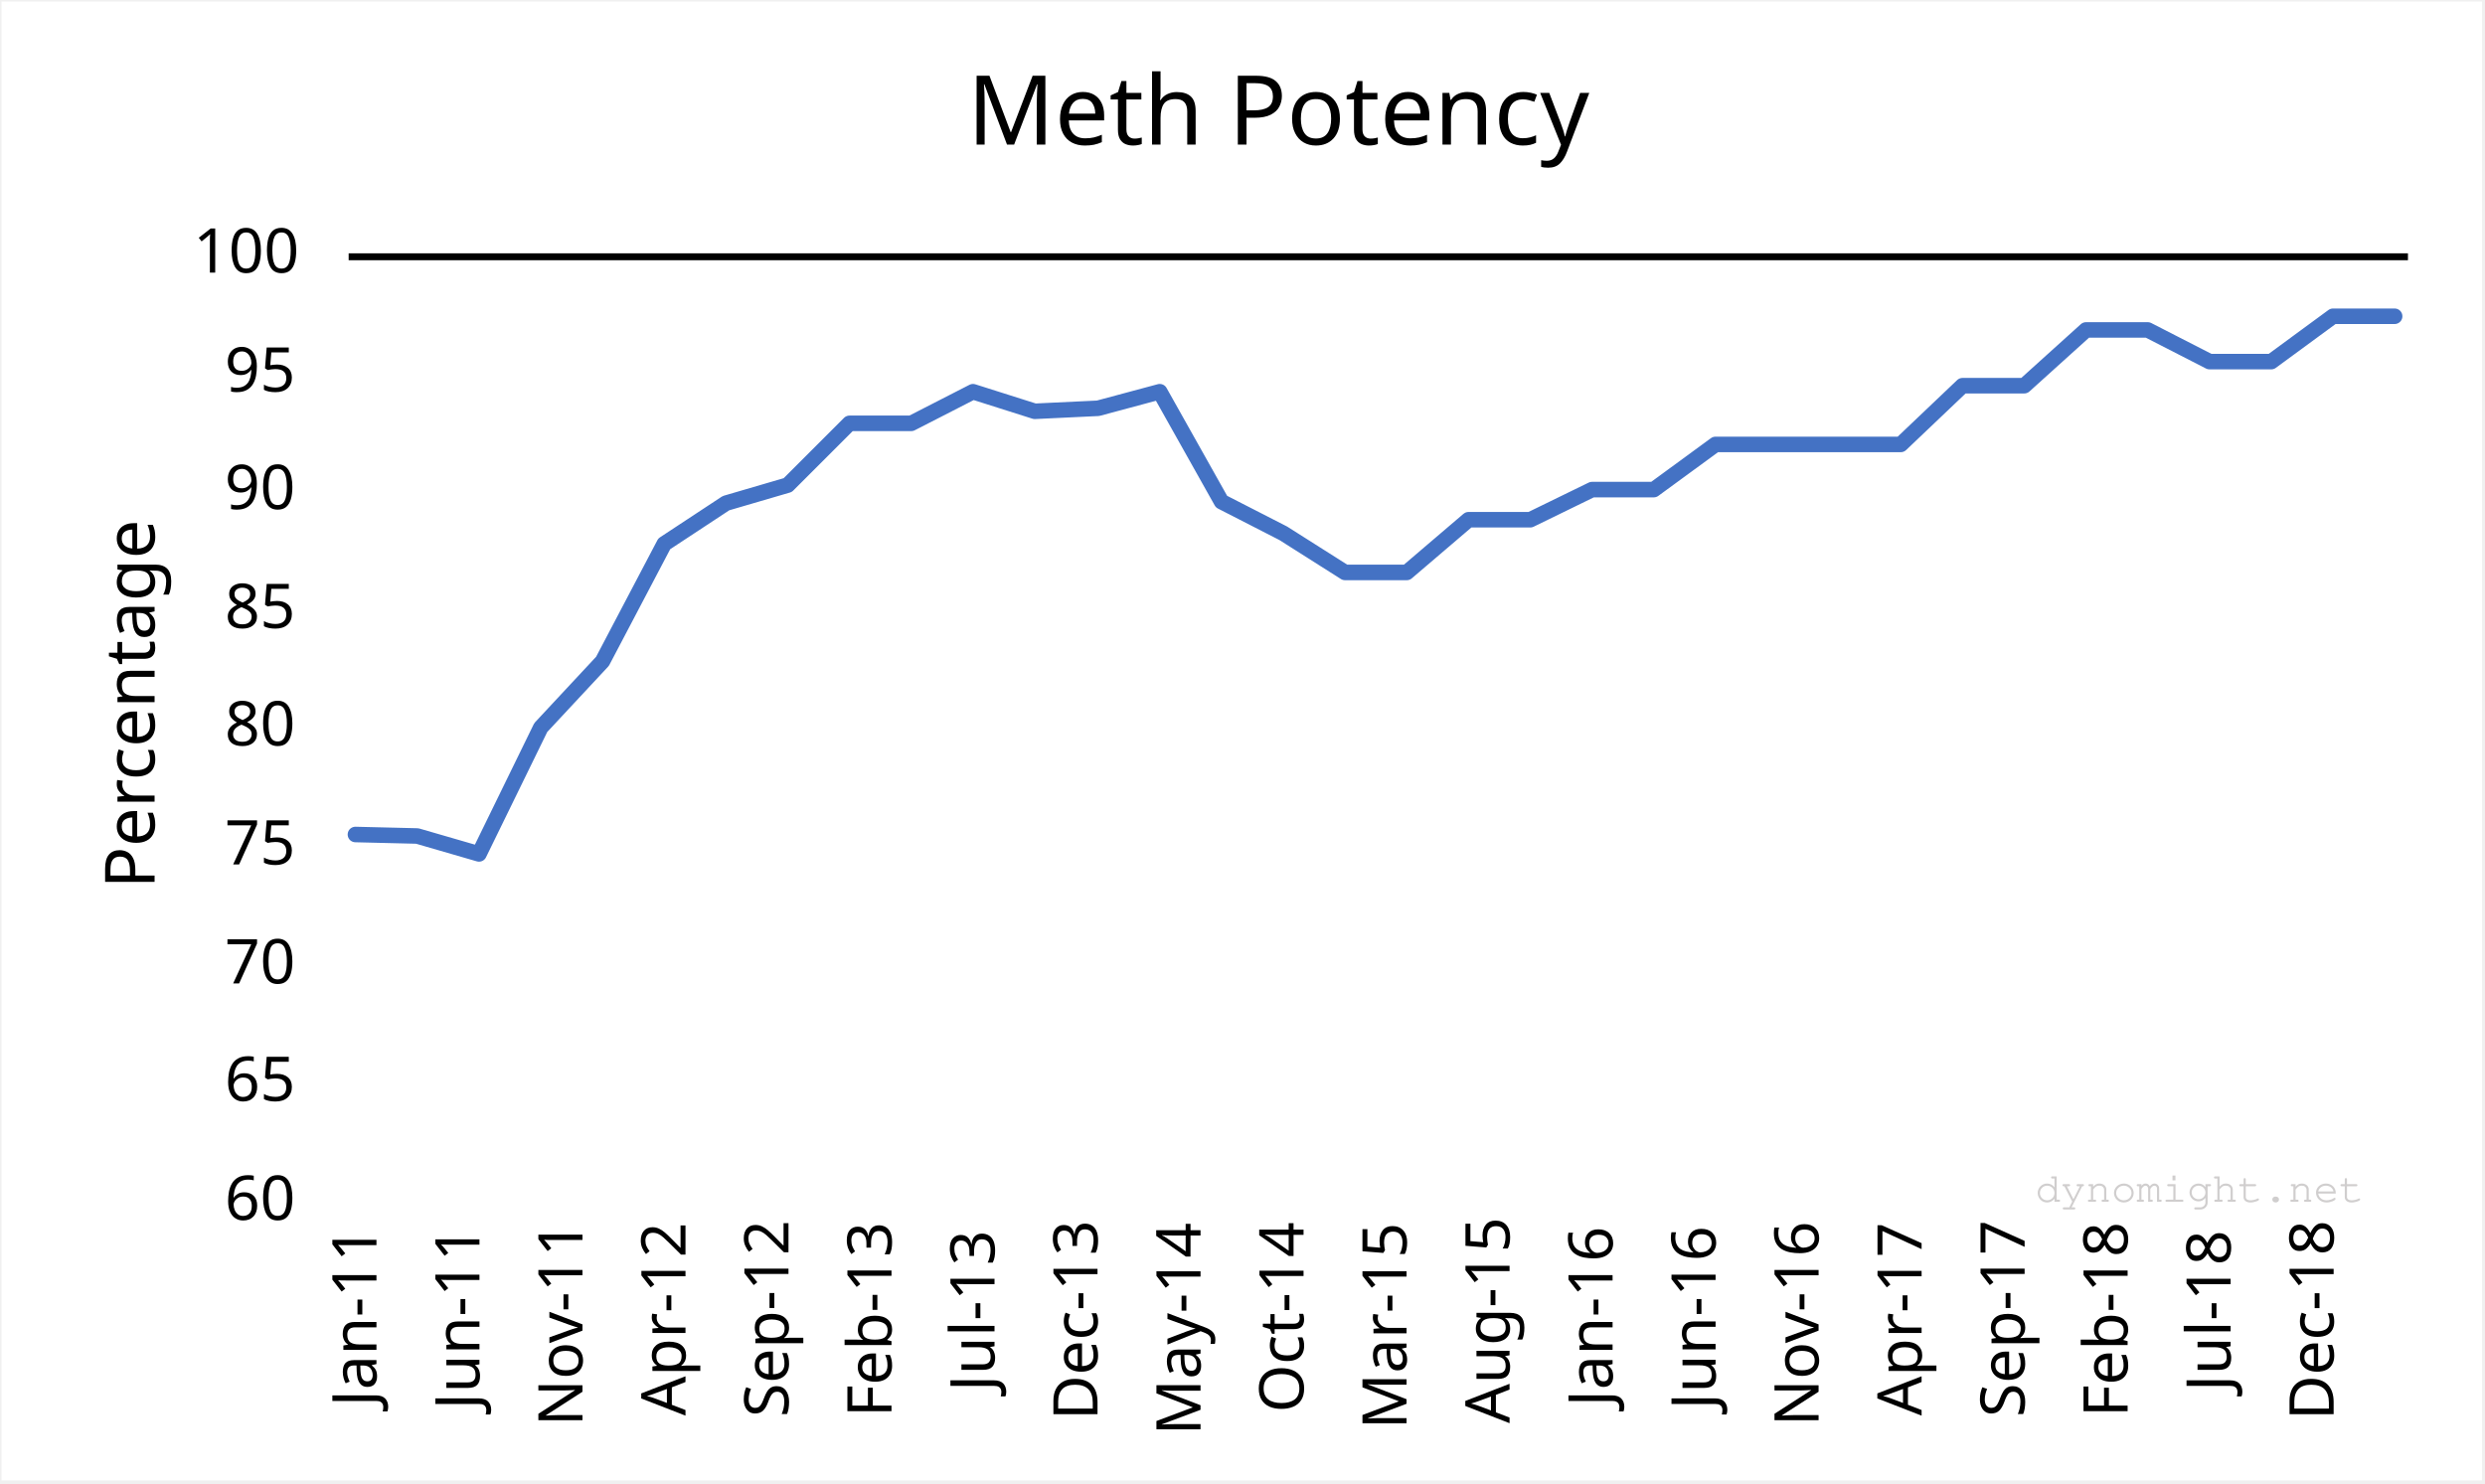
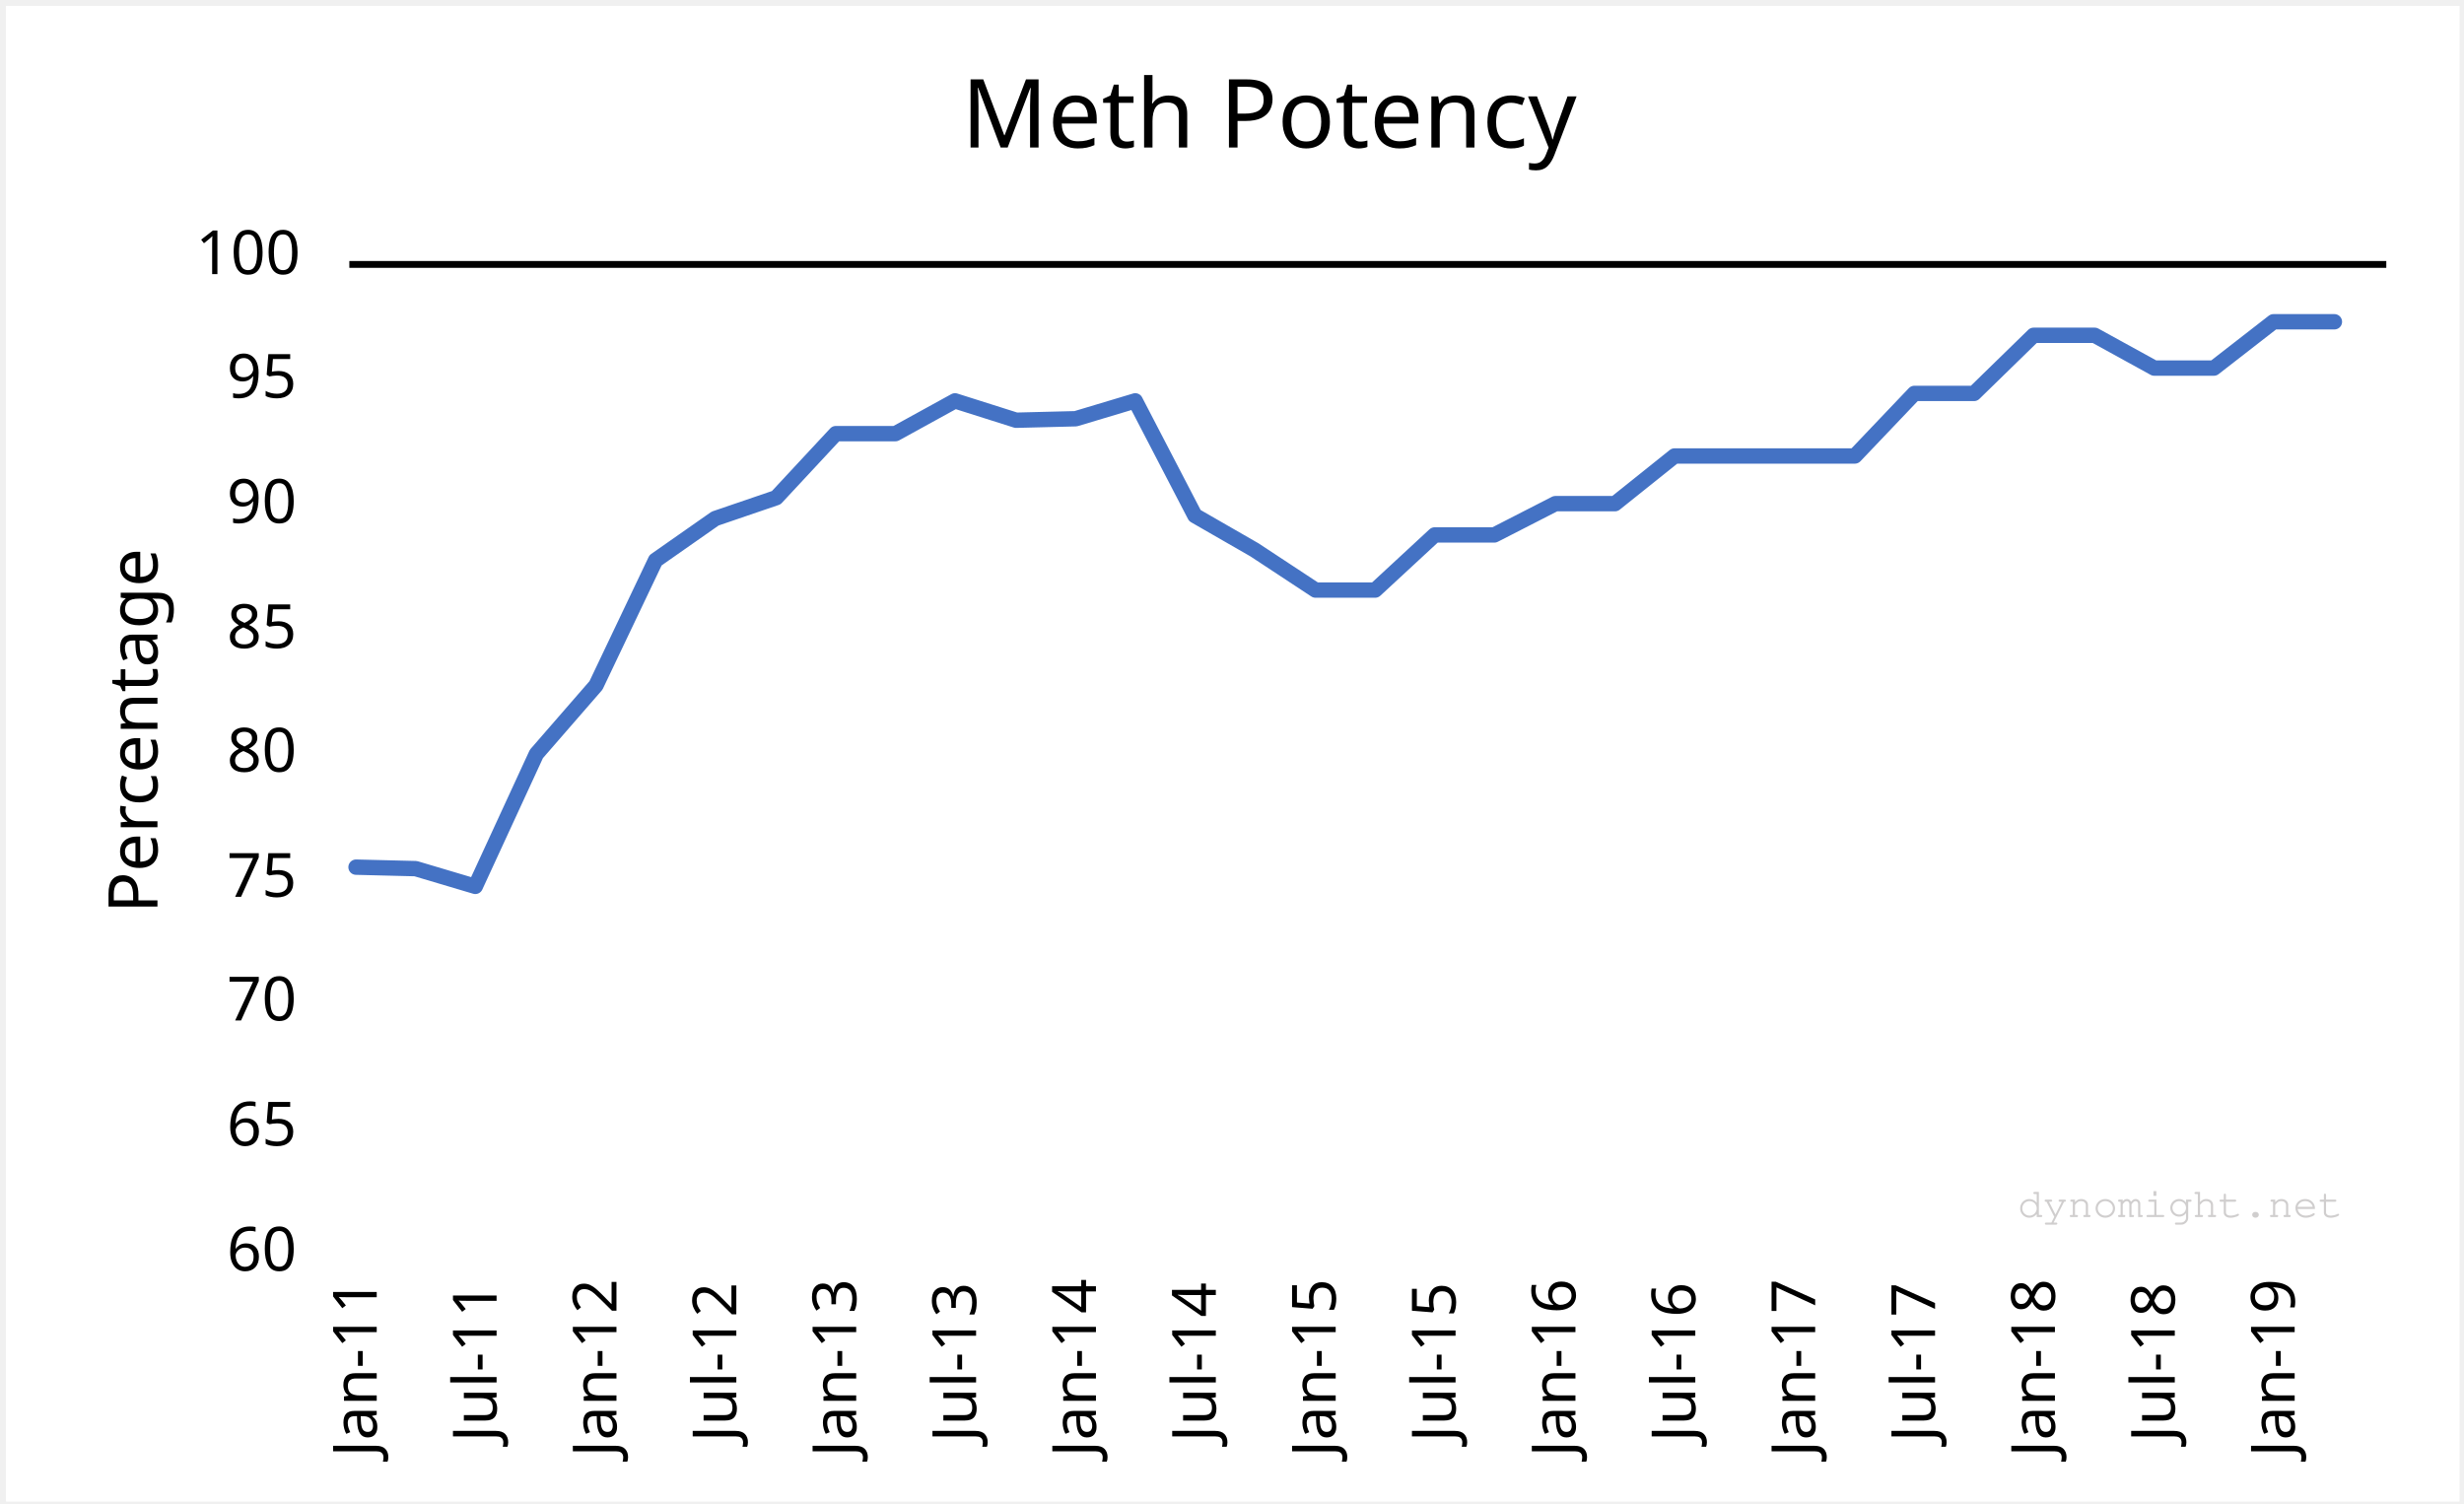
- <svg xmlns="http://www.w3.org/2000/svg" width="1650" height="985" overflow="hidden">
+ <svg xmlns="http://www.w3.org/2000/svg" width="1654" height="1009" overflow="hidden">
  <defs>
    <clipPath id="clip0">
-       <rect x="1122" y="2658" width="1650" height="985" />
+       <rect x="1375" y="2520" width="1654" height="1009" />
    </clipPath>
    <clipPath id="clip1">
-       <rect x="1351" y="2828" width="1371" height="632" />
+       <rect x="1607" y="2693" width="1371" height="673" />
    </clipPath>
    <clipPath id="clip2">
-       <rect x="1123" y="2658" width="1646" height="983" />
+       <rect x="1379" y="2523" width="1646" height="1004" />
    </clipPath>
    <clipPath id="clip3">
-       <rect x="1123" y="2658" width="1646" height="983" />
+       <rect x="1379" y="2523" width="1646" height="1004" />
    </clipPath>
    <clipPath id="clip4">
-       <rect x="1123" y="2658" width="1646" height="983" />
+       <rect x="1379" y="2523" width="1646" height="1004" />
    </clipPath>
    <clipPath id="clip5">
-       <rect x="1123" y="2658" width="1646" height="983" />
+       <rect x="1379" y="2523" width="1646" height="1004" />
    </clipPath>
    <clipPath id="clip6">
-       <rect x="1123" y="2658" width="1646" height="983" />
+       <rect x="1379" y="2523" width="1646" height="1004" />
    </clipPath>
    <clipPath id="clip7">
-       <rect x="1123" y="2658" width="1646" height="983" />
+       <rect x="1379" y="2523" width="1646" height="1004" />
    </clipPath>
    <clipPath id="clip8">
-       <rect x="1123" y="2658" width="1646" height="983" />
+       <rect x="1379" y="2523" width="1646" height="1004" />
    </clipPath>
    <clipPath id="clip9">
-       <rect x="1123" y="2658" width="1646" height="983" />
+       <rect x="1379" y="2523" width="1646" height="1004" />
    </clipPath>
    <clipPath id="clip10">
-       <rect x="1123" y="2658" width="1646" height="983" />
+       <rect x="1379" y="2523" width="1646" height="1004" />
    </clipPath>
    <clipPath id="clip11">
-       <rect x="1123" y="2658" width="1646" height="983" />
+       <rect x="1379" y="2523" width="1646" height="1004" />
    </clipPath>
    <clipPath id="clip12">
-       <rect x="1123" y="2658" width="1646" height="983" />
+       <rect x="1379" y="2523" width="1646" height="1004" />
    </clipPath>
    <clipPath id="clip13">
-       <rect x="1123" y="2658" width="1646" height="983" />
+       <rect x="1379" y="2523" width="1646" height="1004" />
    </clipPath>
    <clipPath id="clip14">
-       <rect x="1123" y="2658" width="1646" height="983" />
+       <rect x="1379" y="2523" width="1646" height="1004" />
    </clipPath>
    <clipPath id="clip15">
-       <rect x="1123" y="2658" width="1646" height="983" />
+       <rect x="1379" y="2523" width="1646" height="1004" />
    </clipPath>
    <clipPath id="clip16">
-       <rect x="1123" y="2658" width="1646" height="983" />
+       <rect x="1379" y="2523" width="1646" height="1004" />
    </clipPath>
    <clipPath id="clip17">
-       <rect x="1123" y="2658" width="1646" height="983" />
+       <rect x="1379" y="2523" width="1646" height="1004" />
    </clipPath>
    <clipPath id="clip18">
-       <rect x="1123" y="2658" width="1646" height="983" />
+       <rect x="1379" y="2523" width="1646" height="1004" />
    </clipPath>
    <clipPath id="clip19">
-       <rect x="1123" y="2658" width="1646" height="983" />
+       <rect x="1379" y="2523" width="1646" height="1004" />
    </clipPath>
    <clipPath id="clip20">
-       <rect x="1123" y="2658" width="1646" height="983" />
+       <rect x="1379" y="2523" width="1646" height="1004" />
    </clipPath>
    <clipPath id="clip21">
-       <rect x="1123" y="2658" width="1646" height="983" />
+       <rect x="1379" y="2523" width="1646" height="1004" />
    </clipPath>
    <clipPath id="clip22">
-       <rect x="1123" y="2658" width="1646" height="983" />
+       <rect x="1379" y="2523" width="1646" height="1004" />
    </clipPath>
    <clipPath id="clip23">
-       <rect x="1123" y="2658" width="1646" height="983" />
+       <rect x="1379" y="2523" width="1646" height="1004" />
    </clipPath>
    <clipPath id="clip24">
-       <rect x="1123" y="2658" width="1646" height="983" />
+       <rect x="1379" y="2523" width="1646" height="1004" />
    </clipPath>
    <clipPath id="clip25">
-       <rect x="1123" y="2658" width="1646" height="983" />
+       <rect x="1379" y="2523" width="1646" height="1004" />
    </clipPath>
    <clipPath id="clip26">
-       <rect x="1123" y="2658" width="1646" height="983" />
+       <rect x="1379" y="2523" width="1646" height="1004" />
    </clipPath>
    <clipPath id="clip27">
-       <rect x="1123" y="2658" width="1646" height="983" />
+       <rect x="1379" y="2523" width="1646" height="1004" />
    </clipPath>
    <clipPath id="clip28">
-       <rect x="1123" y="2658" width="1646" height="983" />
+       <rect x="1379" y="2523" width="1646" height="1004" />
    </clipPath>
    <clipPath id="clip29">
-       <rect x="1123" y="2658" width="1646" height="983" />
+       <rect x="1379" y="2523" width="1646" height="1004" />
    </clipPath>
    <clipPath id="clip30">
-       <rect x="1123" y="2658" width="1646" height="983" />
+       <rect x="1379" y="2523" width="1647" height="1005" />
    </clipPath>
    <clipPath id="clip31">
-       <rect x="1123" y="2658" width="1646" height="983" />
-     </clipPath>
-     <clipPath id="clip32">
-       <rect x="1123" y="2658" width="1646" height="983" />
-     </clipPath>
-     <clipPath id="clip33">
-       <rect x="1123" y="2658" width="1647" height="984" />
-     </clipPath>
-     <clipPath id="clip34">
-       <rect x="1123" y="2658" width="1647" height="984" />
+       <rect x="1379" y="2523" width="1647" height="1005" />
    </clipPath>
  </defs>
-   <g clip-path="url(#clip0)" transform="translate(-1122 -2658)">
-     <rect x="1123" y="2659" width="1647" height="982" fill="#FFFFFF" fill-opacity="1" />
+   <g clip-path="url(#clip0)" transform="translate(-1375 -2520)">
+     <rect x="1379" y="2524" width="1647" height="1004" fill="#FFFFFF" fill-opacity="1" />
    <g clip-path="url(#clip1)">
-       <path d="M1358 3212.11 1399.05 3213.11 1440.05 3225 1481.05 3141.1 1522.05 3097.1 1563.05 3019.1 1604.05 2992.1 1645.05 2980.1 1686.06 2939.1 1727.06 2939.1 1768.06 2918.1 1809.06 2931.1 1851.06 2929.1 1892.06 2918.1 1933.06 2991.1 1974.06 3012.1 2015.07 3038.1 2056.07 3038.1 2097.07 3003.1 2138.07 3003.1 2179.07 2983.1 2220.07 2983.1 2261.07 2953.1 2302.08 2953.1 2343.08 2953.1 2384.08 2953.1 2425.08 2914.1 2466.08 2914.1 2507.08 2877.09 2548.08 2877.09 2589.08 2898.1 2630.09 2898.1 2671.09 2868 2712 2868" stroke="#4472C4" stroke-width="10.312" stroke-linecap="round" stroke-linejoin="round" stroke-miterlimit="10" stroke-opacity="1" fill="none" fill-rule="nonzero" />
+       <path d="M1614 3102.1 1654.05 3103.1 1694.06 3115 1735.06 3026.1 1775.06 2980.1 1815.06 2896.1 1855.06 2868.09 1896.06 2854.09 1936.06 2811.09 1976.06 2811.09 2016.07 2789.09 2057.07 2802.09 2097.07 2801.09 2137.07 2789.09 2177.07 2866.09 2217.07 2889.09 2258.07 2916.1 2298.08 2916.1 2338.08 2879.09 2378.08 2879.09 2419.08 2858.09 2459.08 2858.09 2499.08 2826.09 2539.08 2826.09 2580.08 2826.09 2620.09 2826.09 2660.09 2784.09 2700.09 2784.09 2740.09 2745.09 2781.09 2745.09 2821.09 2767.09 2861.09 2767.09 2901.1 2736 2942 2736" stroke="#4472C4" stroke-width="10.312" stroke-linecap="round" stroke-linejoin="round" stroke-miterlimit="10" stroke-opacity="1" fill="none" fill-rule="nonzero" />
    </g>
    <g clip-path="url(#clip2)">
-       <text fill="#000000" fill-opacity="1" font-family="Calibri,Calibri_MSFontService,sans-serif" font-style="normal" font-variant="normal" font-weight="400" font-stretch="normal" font-size="41" text-anchor="start" direction="ltr" writing-mode="lr-tb" unicode-bidi="normal" text-decoration="none" transform="matrix(1 0 0 1 1271.23 3468)">60</text>
+       <text fill="#000000" fill-opacity="1" font-family="Calibri,Calibri_MSFontService,sans-serif" font-style="normal" font-variant="normal" font-weight="400" font-stretch="normal" font-size="41" text-anchor="start" direction="ltr" writing-mode="lr-tb" unicode-bidi="normal" text-decoration="none" transform="matrix(1 0 0 1 1527.28 3373)">60</text>
    </g>
    <g clip-path="url(#clip3)">
-       <text fill="#000000" fill-opacity="1" font-family="Calibri,Calibri_MSFontService,sans-serif" font-style="normal" font-variant="normal" font-weight="400" font-stretch="normal" font-size="41" text-anchor="start" direction="ltr" writing-mode="lr-tb" unicode-bidi="normal" text-decoration="none" transform="matrix(1 0 0 1 1271.23 3389)">65</text>
+       <text fill="#000000" fill-opacity="1" font-family="Calibri,Calibri_MSFontService,sans-serif" font-style="normal" font-variant="normal" font-weight="400" font-stretch="normal" font-size="41" text-anchor="start" direction="ltr" writing-mode="lr-tb" unicode-bidi="normal" text-decoration="none" transform="matrix(1 0 0 1 1527.28 3289)">65</text>
    </g>
    <g clip-path="url(#clip4)">
-       <text fill="#000000" fill-opacity="1" font-family="Calibri,Calibri_MSFontService,sans-serif" font-style="normal" font-variant="normal" font-weight="400" font-stretch="normal" font-size="41" text-anchor="start" direction="ltr" writing-mode="lr-tb" unicode-bidi="normal" text-decoration="none" transform="matrix(1 0 0 1 1271.23 3311)">70</text>
+       <text fill="#000000" fill-opacity="1" font-family="Calibri,Calibri_MSFontService,sans-serif" font-style="normal" font-variant="normal" font-weight="400" font-stretch="normal" font-size="41" text-anchor="start" direction="ltr" writing-mode="lr-tb" unicode-bidi="normal" text-decoration="none" transform="matrix(1 0 0 1 1527.28 3205)">70</text>
    </g>
    <g clip-path="url(#clip5)">
-       <text fill="#000000" fill-opacity="1" font-family="Calibri,Calibri_MSFontService,sans-serif" font-style="normal" font-variant="normal" font-weight="400" font-stretch="normal" font-size="41" text-anchor="start" direction="ltr" writing-mode="lr-tb" unicode-bidi="normal" text-decoration="none" transform="matrix(1 0 0 1 1271.23 3232)">75</text>
+       <text fill="#000000" fill-opacity="1" font-family="Calibri,Calibri_MSFontService,sans-serif" font-style="normal" font-variant="normal" font-weight="400" font-stretch="normal" font-size="41" text-anchor="start" direction="ltr" writing-mode="lr-tb" unicode-bidi="normal" text-decoration="none" transform="matrix(1 0 0 1 1527.28 3122)">75</text>
    </g>
    <g clip-path="url(#clip6)">
-       <text fill="#000000" fill-opacity="1" font-family="Calibri,Calibri_MSFontService,sans-serif" font-style="normal" font-variant="normal" font-weight="400" font-stretch="normal" font-size="41" text-anchor="start" direction="ltr" writing-mode="lr-tb" unicode-bidi="normal" text-decoration="none" transform="matrix(1 0 0 1 1271.23 3153)">80</text>
+       <text fill="#000000" fill-opacity="1" font-family="Calibri,Calibri_MSFontService,sans-serif" font-style="normal" font-variant="normal" font-weight="400" font-stretch="normal" font-size="41" text-anchor="start" direction="ltr" writing-mode="lr-tb" unicode-bidi="normal" text-decoration="none" transform="matrix(1 0 0 1 1527.28 3038)">80</text>
    </g>
    <g clip-path="url(#clip7)">
-       <text fill="#000000" fill-opacity="1" font-family="Calibri,Calibri_MSFontService,sans-serif" font-style="normal" font-variant="normal" font-weight="400" font-stretch="normal" font-size="41" text-anchor="start" direction="ltr" writing-mode="lr-tb" unicode-bidi="normal" text-decoration="none" transform="matrix(1 0 0 1 1271.23 3075)">85</text>
+       <text fill="#000000" fill-opacity="1" font-family="Calibri,Calibri_MSFontService,sans-serif" font-style="normal" font-variant="normal" font-weight="400" font-stretch="normal" font-size="41" text-anchor="start" direction="ltr" writing-mode="lr-tb" unicode-bidi="normal" text-decoration="none" transform="matrix(1 0 0 1 1527.28 2955)">85</text>
    </g>
    <g clip-path="url(#clip8)">
-       <text fill="#000000" fill-opacity="1" font-family="Calibri,Calibri_MSFontService,sans-serif" font-style="normal" font-variant="normal" font-weight="400" font-stretch="normal" font-size="41" text-anchor="start" direction="ltr" writing-mode="lr-tb" unicode-bidi="normal" text-decoration="none" transform="matrix(1 0 0 1 1271.23 2996)">90</text>
+       <text fill="#000000" fill-opacity="1" font-family="Calibri,Calibri_MSFontService,sans-serif" font-style="normal" font-variant="normal" font-weight="400" font-stretch="normal" font-size="41" text-anchor="start" direction="ltr" writing-mode="lr-tb" unicode-bidi="normal" text-decoration="none" transform="matrix(1 0 0 1 1527.28 2871)">90</text>
    </g>
    <g clip-path="url(#clip9)">
-       <text fill="#000000" fill-opacity="1" font-family="Calibri,Calibri_MSFontService,sans-serif" font-style="normal" font-variant="normal" font-weight="400" font-stretch="normal" font-size="41" text-anchor="start" direction="ltr" writing-mode="lr-tb" unicode-bidi="normal" text-decoration="none" transform="matrix(1 0 0 1 1271.23 2918)">95</text>
+       <text fill="#000000" fill-opacity="1" font-family="Calibri,Calibri_MSFontService,sans-serif" font-style="normal" font-variant="normal" font-weight="400" font-stretch="normal" font-size="41" text-anchor="start" direction="ltr" writing-mode="lr-tb" unicode-bidi="normal" text-decoration="none" transform="matrix(1 0 0 1 1527.28 2787)">95</text>
    </g>
    <g clip-path="url(#clip10)">
-       <text fill="#000000" fill-opacity="1" font-family="Calibri,Calibri_MSFontService,sans-serif" font-style="normal" font-variant="normal" font-weight="400" font-stretch="normal" font-size="41" text-anchor="start" direction="ltr" writing-mode="lr-tb" unicode-bidi="normal" text-decoration="none" transform="matrix(1 0 0 1 1250.33 2839)">100</text>
+       <text fill="#000000" fill-opacity="1" font-family="Calibri,Calibri_MSFontService,sans-serif" font-style="normal" font-variant="normal" font-weight="400" font-stretch="normal" font-size="41" text-anchor="start" direction="ltr" writing-mode="lr-tb" unicode-bidi="normal" text-decoration="none" transform="matrix(1 0 0 1 1506.38 2704)">100</text>
    </g>
    <g clip-path="url(#clip11)">
-       <text fill="#000000" fill-opacity="1" font-family="Calibri,Calibri_MSFontService,sans-serif" font-style="normal" font-variant="normal" font-weight="400" font-stretch="normal" font-size="41" text-anchor="start" direction="ltr" writing-mode="lr-tb" unicode-bidi="normal" text-decoration="none" transform="matrix(6.12323e-17 -1 1 6.12323e-17 1371.96 3592)">Jan-11</text>
+       <text fill="#000000" fill-opacity="1" font-family="Calibri,Calibri_MSFontService,sans-serif" font-style="normal" font-variant="normal" font-weight="400" font-stretch="normal" font-size="41" text-anchor="start" direction="ltr" writing-mode="lr-tb" unicode-bidi="normal" text-decoration="none" transform="matrix(6.12323e-17 -1 1 6.12323e-17 1627.88 3498)">Jan-11</text>
    </g>
    <g clip-path="url(#clip12)">
-       <text fill="#000000" fill-opacity="1" font-family="Calibri,Calibri_MSFontService,sans-serif" font-style="normal" font-variant="normal" font-weight="400" font-stretch="normal" font-size="41" text-anchor="start" direction="ltr" writing-mode="lr-tb" unicode-bidi="normal" text-decoration="none" transform="matrix(6.12323e-17 -1 1 6.12323e-17 1440.35 3594)">Jun-11</text>
+       <text fill="#000000" fill-opacity="1" font-family="Calibri,Calibri_MSFontService,sans-serif" font-style="normal" font-variant="normal" font-weight="400" font-stretch="normal" font-size="41" text-anchor="start" direction="ltr" writing-mode="lr-tb" unicode-bidi="normal" text-decoration="none" transform="matrix(6.12323e-17 -1 1 6.12323e-17 1708.34 3488)">Jul-11</text>
    </g>
    <g clip-path="url(#clip13)">
-       <text fill="#000000" fill-opacity="1" font-family="Calibri,Calibri_MSFontService,sans-serif" font-style="normal" font-variant="normal" font-weight="400" font-stretch="normal" font-size="41" text-anchor="start" direction="ltr" writing-mode="lr-tb" unicode-bidi="normal" text-decoration="none" transform="matrix(6.12323e-17 -1 1 6.12323e-17 1508.75 3605)">Nov-11</text>
+       <text fill="#000000" fill-opacity="1" font-family="Calibri,Calibri_MSFontService,sans-serif" font-style="normal" font-variant="normal" font-weight="400" font-stretch="normal" font-size="41" text-anchor="start" direction="ltr" writing-mode="lr-tb" unicode-bidi="normal" text-decoration="none" transform="matrix(6.12323e-17 -1 1 6.12323e-17 1788.81 3498)">Jan-12</text>
    </g>
    <g clip-path="url(#clip14)">
-       <text fill="#000000" fill-opacity="1" font-family="Calibri,Calibri_MSFontService,sans-serif" font-style="normal" font-variant="normal" font-weight="400" font-stretch="normal" font-size="41" text-anchor="start" direction="ltr" writing-mode="lr-tb" unicode-bidi="normal" text-decoration="none" transform="matrix(6.12323e-17 -1 1 6.12323e-17 1577.15 3598)">Apr-12</text>
+       <text fill="#000000" fill-opacity="1" font-family="Calibri,Calibri_MSFontService,sans-serif" font-style="normal" font-variant="normal" font-weight="400" font-stretch="normal" font-size="41" text-anchor="start" direction="ltr" writing-mode="lr-tb" unicode-bidi="normal" text-decoration="none" transform="matrix(6.12323e-17 -1 1 6.12323e-17 1869.27 3488)">Jul-12</text>
    </g>
    <g clip-path="url(#clip15)">
-       <text fill="#000000" fill-opacity="1" font-family="Calibri,Calibri_MSFontService,sans-serif" font-style="normal" font-variant="normal" font-weight="400" font-stretch="normal" font-size="41" text-anchor="start" direction="ltr" writing-mode="lr-tb" unicode-bidi="normal" text-decoration="none" transform="matrix(6.12323e-17 -1 1 6.12323e-17 1645.54 3599)">Sep-12</text>
+       <text fill="#000000" fill-opacity="1" font-family="Calibri,Calibri_MSFontService,sans-serif" font-style="normal" font-variant="normal" font-weight="400" font-stretch="normal" font-size="41" text-anchor="start" direction="ltr" writing-mode="lr-tb" unicode-bidi="normal" text-decoration="none" transform="matrix(6.12323e-17 -1 1 6.12323e-17 1949.74 3498)">Jan-13</text>
    </g>
    <g clip-path="url(#clip16)">
-       <text fill="#000000" fill-opacity="1" font-family="Calibri,Calibri_MSFontService,sans-serif" font-style="normal" font-variant="normal" font-weight="400" font-stretch="normal" font-size="41" text-anchor="start" direction="ltr" writing-mode="lr-tb" unicode-bidi="normal" text-decoration="none" transform="matrix(6.12323e-17 -1 1 6.12323e-17 1713.94 3599)">Feb-13</text>
+       <text fill="#000000" fill-opacity="1" font-family="Calibri,Calibri_MSFontService,sans-serif" font-style="normal" font-variant="normal" font-weight="400" font-stretch="normal" font-size="41" text-anchor="start" direction="ltr" writing-mode="lr-tb" unicode-bidi="normal" text-decoration="none" transform="matrix(6.12323e-17 -1 1 6.12323e-17 2030.21 3488)">Jul-13</text>
    </g>
    <g clip-path="url(#clip17)">
-       <text fill="#000000" fill-opacity="1" font-family="Calibri,Calibri_MSFontService,sans-serif" font-style="normal" font-variant="normal" font-weight="400" font-stretch="normal" font-size="41" text-anchor="start" direction="ltr" writing-mode="lr-tb" unicode-bidi="normal" text-decoration="none" transform="matrix(6.12323e-17 -1 1 6.12323e-17 1782.34 3582)">Jul-13</text>
+       <text fill="#000000" fill-opacity="1" font-family="Calibri,Calibri_MSFontService,sans-serif" font-style="normal" font-variant="normal" font-weight="400" font-stretch="normal" font-size="41" text-anchor="start" direction="ltr" writing-mode="lr-tb" unicode-bidi="normal" text-decoration="none" transform="matrix(6.12323e-17 -1 1 6.12323e-17 2110.67 3498)">Jan-14</text>
    </g>
    <g clip-path="url(#clip18)">
-       <text fill="#000000" fill-opacity="1" font-family="Calibri,Calibri_MSFontService,sans-serif" font-style="normal" font-variant="normal" font-weight="400" font-stretch="normal" font-size="41" text-anchor="start" direction="ltr" writing-mode="lr-tb" unicode-bidi="normal" text-decoration="none" transform="matrix(6.12323e-17 -1 1 6.12323e-17 1850.73 3601)">Dec-13</text>
+       <text fill="#000000" fill-opacity="1" font-family="Calibri,Calibri_MSFontService,sans-serif" font-style="normal" font-variant="normal" font-weight="400" font-stretch="normal" font-size="41" text-anchor="start" direction="ltr" writing-mode="lr-tb" unicode-bidi="normal" text-decoration="none" transform="matrix(6.12323e-17 -1 1 6.12323e-17 2191.14 3488)">Jul-14</text>
    </g>
    <g clip-path="url(#clip19)">
-       <text fill="#000000" fill-opacity="1" font-family="Calibri,Calibri_MSFontService,sans-serif" font-style="normal" font-variant="normal" font-weight="400" font-stretch="normal" font-size="41" text-anchor="start" direction="ltr" writing-mode="lr-tb" unicode-bidi="normal" text-decoration="none" transform="matrix(6.12323e-17 -1 1 6.12323e-17 1919.13 3611)">May-14</text>
+       <text fill="#000000" fill-opacity="1" font-family="Calibri,Calibri_MSFontService,sans-serif" font-style="normal" font-variant="normal" font-weight="400" font-stretch="normal" font-size="41" text-anchor="start" direction="ltr" writing-mode="lr-tb" unicode-bidi="normal" text-decoration="none" transform="matrix(6.12323e-17 -1 1 6.12323e-17 2271.6 3498)">Jan-15</text>
    </g>
    <g clip-path="url(#clip20)">
-       <text fill="#000000" fill-opacity="1" font-family="Calibri,Calibri_MSFontService,sans-serif" font-style="normal" font-variant="normal" font-weight="400" font-stretch="normal" font-size="41" text-anchor="start" direction="ltr" writing-mode="lr-tb" unicode-bidi="normal" text-decoration="none" transform="matrix(6.12323e-17 -1 1 6.12323e-17 1987.53 3596)">Oct-14</text>
+       <text fill="#000000" fill-opacity="1" font-family="Calibri,Calibri_MSFontService,sans-serif" font-style="normal" font-variant="normal" font-weight="400" font-stretch="normal" font-size="41" text-anchor="start" direction="ltr" writing-mode="lr-tb" unicode-bidi="normal" text-decoration="none" transform="matrix(6.12323e-17 -1 1 6.12323e-17 2352.07 3488)">Jul-15</text>
    </g>
    <g clip-path="url(#clip21)">
-       <text fill="#000000" fill-opacity="1" font-family="Calibri,Calibri_MSFontService,sans-serif" font-style="normal" font-variant="normal" font-weight="400" font-stretch="normal" font-size="41" text-anchor="start" direction="ltr" writing-mode="lr-tb" unicode-bidi="normal" text-decoration="none" transform="matrix(6.12323e-17 -1 1 6.12323e-17 2055.93 3607)">Mar-15</text>
+       <text fill="#000000" fill-opacity="1" font-family="Calibri,Calibri_MSFontService,sans-serif" font-style="normal" font-variant="normal" font-weight="400" font-stretch="normal" font-size="41" text-anchor="start" direction="ltr" writing-mode="lr-tb" unicode-bidi="normal" text-decoration="none" transform="matrix(6.12323e-17 -1 1 6.12323e-17 2432.54 3498)">Jan-16</text>
    </g>
    <g clip-path="url(#clip22)">
-       <text fill="#000000" fill-opacity="1" font-family="Calibri,Calibri_MSFontService,sans-serif" font-style="normal" font-variant="normal" font-weight="400" font-stretch="normal" font-size="41" text-anchor="start" direction="ltr" writing-mode="lr-tb" unicode-bidi="normal" text-decoration="none" transform="matrix(6.12323e-17 -1 1 6.12323e-17 2124.32 3603)">Aug-15</text>
+       <text fill="#000000" fill-opacity="1" font-family="Calibri,Calibri_MSFontService,sans-serif" font-style="normal" font-variant="normal" font-weight="400" font-stretch="normal" font-size="41" text-anchor="start" direction="ltr" writing-mode="lr-tb" unicode-bidi="normal" text-decoration="none" transform="matrix(6.12323e-17 -1 1 6.12323e-17 2513 3488)">Jul-16</text>
    </g>
    <g clip-path="url(#clip23)">
-       <text fill="#000000" fill-opacity="1" font-family="Calibri,Calibri_MSFontService,sans-serif" font-style="normal" font-variant="normal" font-weight="400" font-stretch="normal" font-size="41" text-anchor="start" direction="ltr" writing-mode="lr-tb" unicode-bidi="normal" text-decoration="none" transform="matrix(6.12323e-17 -1 1 6.12323e-17 2192.72 3592)">Jan-16</text>
+       <text fill="#000000" fill-opacity="1" font-family="Calibri,Calibri_MSFontService,sans-serif" font-style="normal" font-variant="normal" font-weight="400" font-stretch="normal" font-size="41" text-anchor="start" direction="ltr" writing-mode="lr-tb" unicode-bidi="normal" text-decoration="none" transform="matrix(6.12323e-17 -1 1 6.12323e-17 2593.47 3498)">Jan-17</text>
    </g>
    <g clip-path="url(#clip24)">
-       <text fill="#000000" fill-opacity="1" font-family="Calibri,Calibri_MSFontService,sans-serif" font-style="normal" font-variant="normal" font-weight="400" font-stretch="normal" font-size="41" text-anchor="start" direction="ltr" writing-mode="lr-tb" unicode-bidi="normal" text-decoration="none" transform="matrix(6.12323e-17 -1 1 6.12323e-17 2261.12 3594)">Jun-16</text>
+       <text fill="#000000" fill-opacity="1" font-family="Calibri,Calibri_MSFontService,sans-serif" font-style="normal" font-variant="normal" font-weight="400" font-stretch="normal" font-size="41" text-anchor="start" direction="ltr" writing-mode="lr-tb" unicode-bidi="normal" text-decoration="none" transform="matrix(6.12323e-17 -1 1 6.12323e-17 2673.93 3488)">Jul-17</text>
    </g>
    <g clip-path="url(#clip25)">
-       <text fill="#000000" fill-opacity="1" font-family="Calibri,Calibri_MSFontService,sans-serif" font-style="normal" font-variant="normal" font-weight="400" font-stretch="normal" font-size="41" text-anchor="start" direction="ltr" writing-mode="lr-tb" unicode-bidi="normal" text-decoration="none" transform="matrix(6.12323e-17 -1 1 6.12323e-17 2329.51 3605)">Nov-16</text>
+       <text fill="#000000" fill-opacity="1" font-family="Calibri,Calibri_MSFontService,sans-serif" font-style="normal" font-variant="normal" font-weight="400" font-stretch="normal" font-size="41" text-anchor="start" direction="ltr" writing-mode="lr-tb" unicode-bidi="normal" text-decoration="none" transform="matrix(6.12323e-17 -1 1 6.12323e-17 2754.4 3498)">Jan-18</text>
    </g>
    <g clip-path="url(#clip26)">
-       <text fill="#000000" fill-opacity="1" font-family="Calibri,Calibri_MSFontService,sans-serif" font-style="normal" font-variant="normal" font-weight="400" font-stretch="normal" font-size="41" text-anchor="start" direction="ltr" writing-mode="lr-tb" unicode-bidi="normal" text-decoration="none" transform="matrix(6.12323e-17 -1 1 6.12323e-17 2397.91 3598)">Apr-17</text>
+       <text fill="#000000" fill-opacity="1" font-family="Calibri,Calibri_MSFontService,sans-serif" font-style="normal" font-variant="normal" font-weight="400" font-stretch="normal" font-size="41" text-anchor="start" direction="ltr" writing-mode="lr-tb" unicode-bidi="normal" text-decoration="none" transform="matrix(6.12323e-17 -1 1 6.12323e-17 2834.86 3488)">Jul-18</text>
    </g>
    <g clip-path="url(#clip27)">
-       <text fill="#000000" fill-opacity="1" font-family="Calibri,Calibri_MSFontService,sans-serif" font-style="normal" font-variant="normal" font-weight="400" font-stretch="normal" font-size="41" text-anchor="start" direction="ltr" writing-mode="lr-tb" unicode-bidi="normal" text-decoration="none" transform="matrix(6.12323e-17 -1 1 6.12323e-17 2466.31 3599)">Sep-17</text>
+       <text fill="#000000" fill-opacity="1" font-family="Calibri,Calibri_MSFontService,sans-serif" font-style="normal" font-variant="normal" font-weight="400" font-stretch="normal" font-size="41" text-anchor="start" direction="ltr" writing-mode="lr-tb" unicode-bidi="normal" text-decoration="none" transform="matrix(6.12323e-17 -1 1 6.12323e-17 2915.33 3498)">Jan-19</text>
    </g>
    <g clip-path="url(#clip28)">
-       <text fill="#000000" fill-opacity="1" font-family="Calibri,Calibri_MSFontService,sans-serif" font-style="normal" font-variant="normal" font-weight="400" font-stretch="normal" font-size="41" text-anchor="start" direction="ltr" writing-mode="lr-tb" unicode-bidi="normal" text-decoration="none" transform="matrix(6.12323e-17 -1 1 6.12323e-17 2534.7 3599)">Feb-18</text>
+       <text fill="#000000" fill-opacity="1" font-family="Calibri,Calibri_MSFontService,sans-serif" font-style="normal" font-variant="normal" font-weight="400" font-stretch="normal" font-size="46" text-anchor="start" direction="ltr" writing-mode="lr-tb" unicode-bidi="normal" text-decoration="none" transform="matrix(6.12323e-17 -1 1 6.12323e-17 1480.69 3133)">Percentage</text>
    </g>
    <g clip-path="url(#clip29)">
-       <text fill="#000000" fill-opacity="1" font-family="Calibri,Calibri_MSFontService,sans-serif" font-style="normal" font-variant="normal" font-weight="400" font-stretch="normal" font-size="41" text-anchor="start" direction="ltr" writing-mode="lr-tb" unicode-bidi="normal" text-decoration="none" transform="matrix(6.12323e-17 -1 1 6.12323e-17 2603.1 3582)">Jul-18</text>
+       <text fill="#000000" fill-opacity="1" font-family="Calibri,Calibri_MSFontService,sans-serif" font-style="normal" font-variant="normal" font-weight="400" font-stretch="normal" font-size="64" text-anchor="start" direction="ltr" writing-mode="lr-tb" unicode-bidi="normal" text-decoration="none" transform="matrix(1 0 0 1 2020.31 2619)">Meth Potency</text>
    </g>
    <g clip-path="url(#clip30)">
-       <text fill="#000000" fill-opacity="1" font-family="Calibri,Calibri_MSFontService,sans-serif" font-style="normal" font-variant="normal" font-weight="400" font-stretch="normal" font-size="41" text-anchor="start" direction="ltr" writing-mode="lr-tb" unicode-bidi="normal" text-decoration="none" transform="matrix(6.12323e-17 -1 1 6.12323e-17 2671.5 3601)">Dec-18</text>
+       <text fill="#D0CECE" fill-opacity="1" font-family="Courier,Courier_MSFontService,sans-serif" font-style="normal" font-variant="normal" font-weight="400" font-stretch="normal" font-size="28" text-anchor="start" direction="ltr" writing-mode="lr-tb" unicode-bidi="normal" text-decoration="none" transform="matrix(1 0 0 1 2729.42 3337)">dynomight.net</text>
    </g>
    <g clip-path="url(#clip31)">
-       <text fill="#000000" fill-opacity="1" font-family="Calibri,Calibri_MSFontService,sans-serif" font-style="normal" font-variant="normal" font-weight="400" font-stretch="normal" font-size="46" text-anchor="start" direction="ltr" writing-mode="lr-tb" unicode-bidi="normal" text-decoration="none" transform="matrix(6.12323e-17 -1 1 6.12323e-17 1224.64 3248)">Percentage</text>
-     </g>
-     <g clip-path="url(#clip32)">
-       <text fill="#000000" fill-opacity="1" font-family="Calibri,Calibri_MSFontService,sans-serif" font-style="normal" font-variant="normal" font-weight="400" font-stretch="normal" font-size="64" text-anchor="start" direction="ltr" writing-mode="lr-tb" unicode-bidi="normal" text-decoration="none" transform="matrix(1 0 0 1 1764.26 2754)">Meth Potency</text>
-     </g>
-     <g clip-path="url(#clip33)">
-       <text fill="#D0CECE" fill-opacity="1" font-family="Courier,Courier_MSFontService,sans-serif" font-style="normal" font-variant="normal" font-weight="400" font-stretch="normal" font-size="28" text-anchor="start" direction="ltr" writing-mode="lr-tb" unicode-bidi="normal" text-decoration="none" transform="matrix(1 0 0 1 2473.38 3456)">dynomight.net</text>
-     </g>
-     <g clip-path="url(#clip34)">
-       <path d="M1353.5 2828.5 2720.84 2828.5" stroke="#000000" stroke-width="4.583" stroke-linecap="butt" stroke-linejoin="miter" stroke-miterlimit="8" stroke-opacity="1" fill="none" fill-rule="evenodd" />
+       <path d="M1609.5 2697.5 2976.84 2697.5" stroke="#000000" stroke-width="4.583" stroke-linecap="butt" stroke-linejoin="miter" stroke-miterlimit="8" stroke-opacity="1" fill="none" fill-rule="evenodd" />
    </g>
  </g>
</svg>
